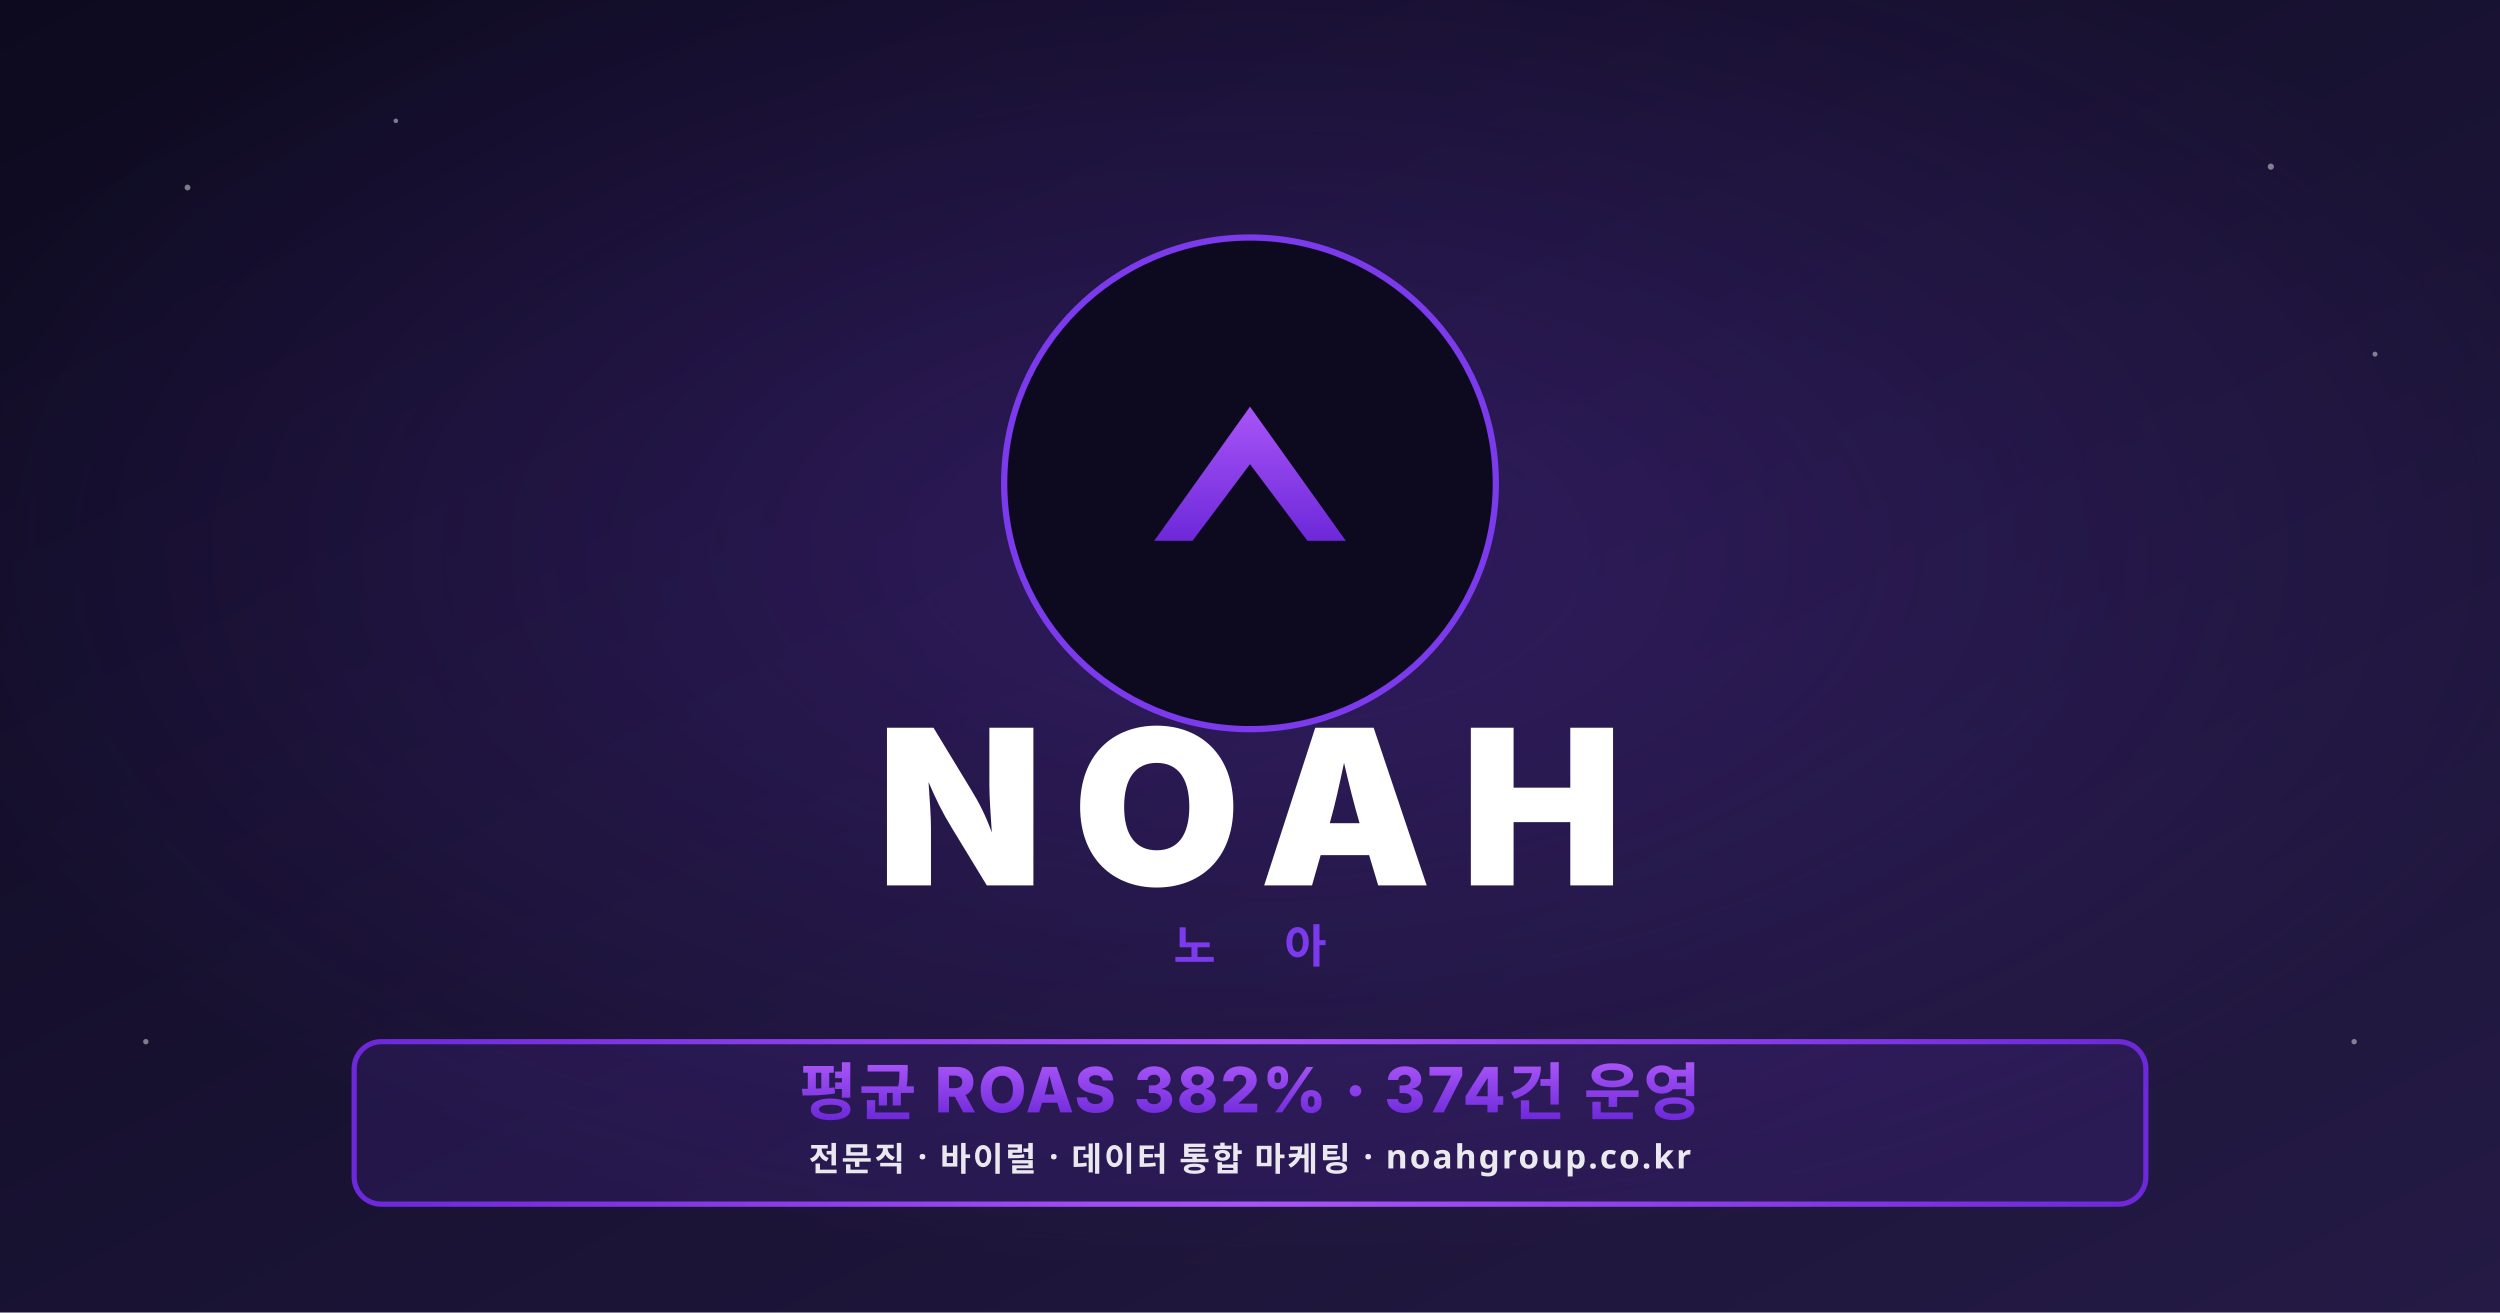
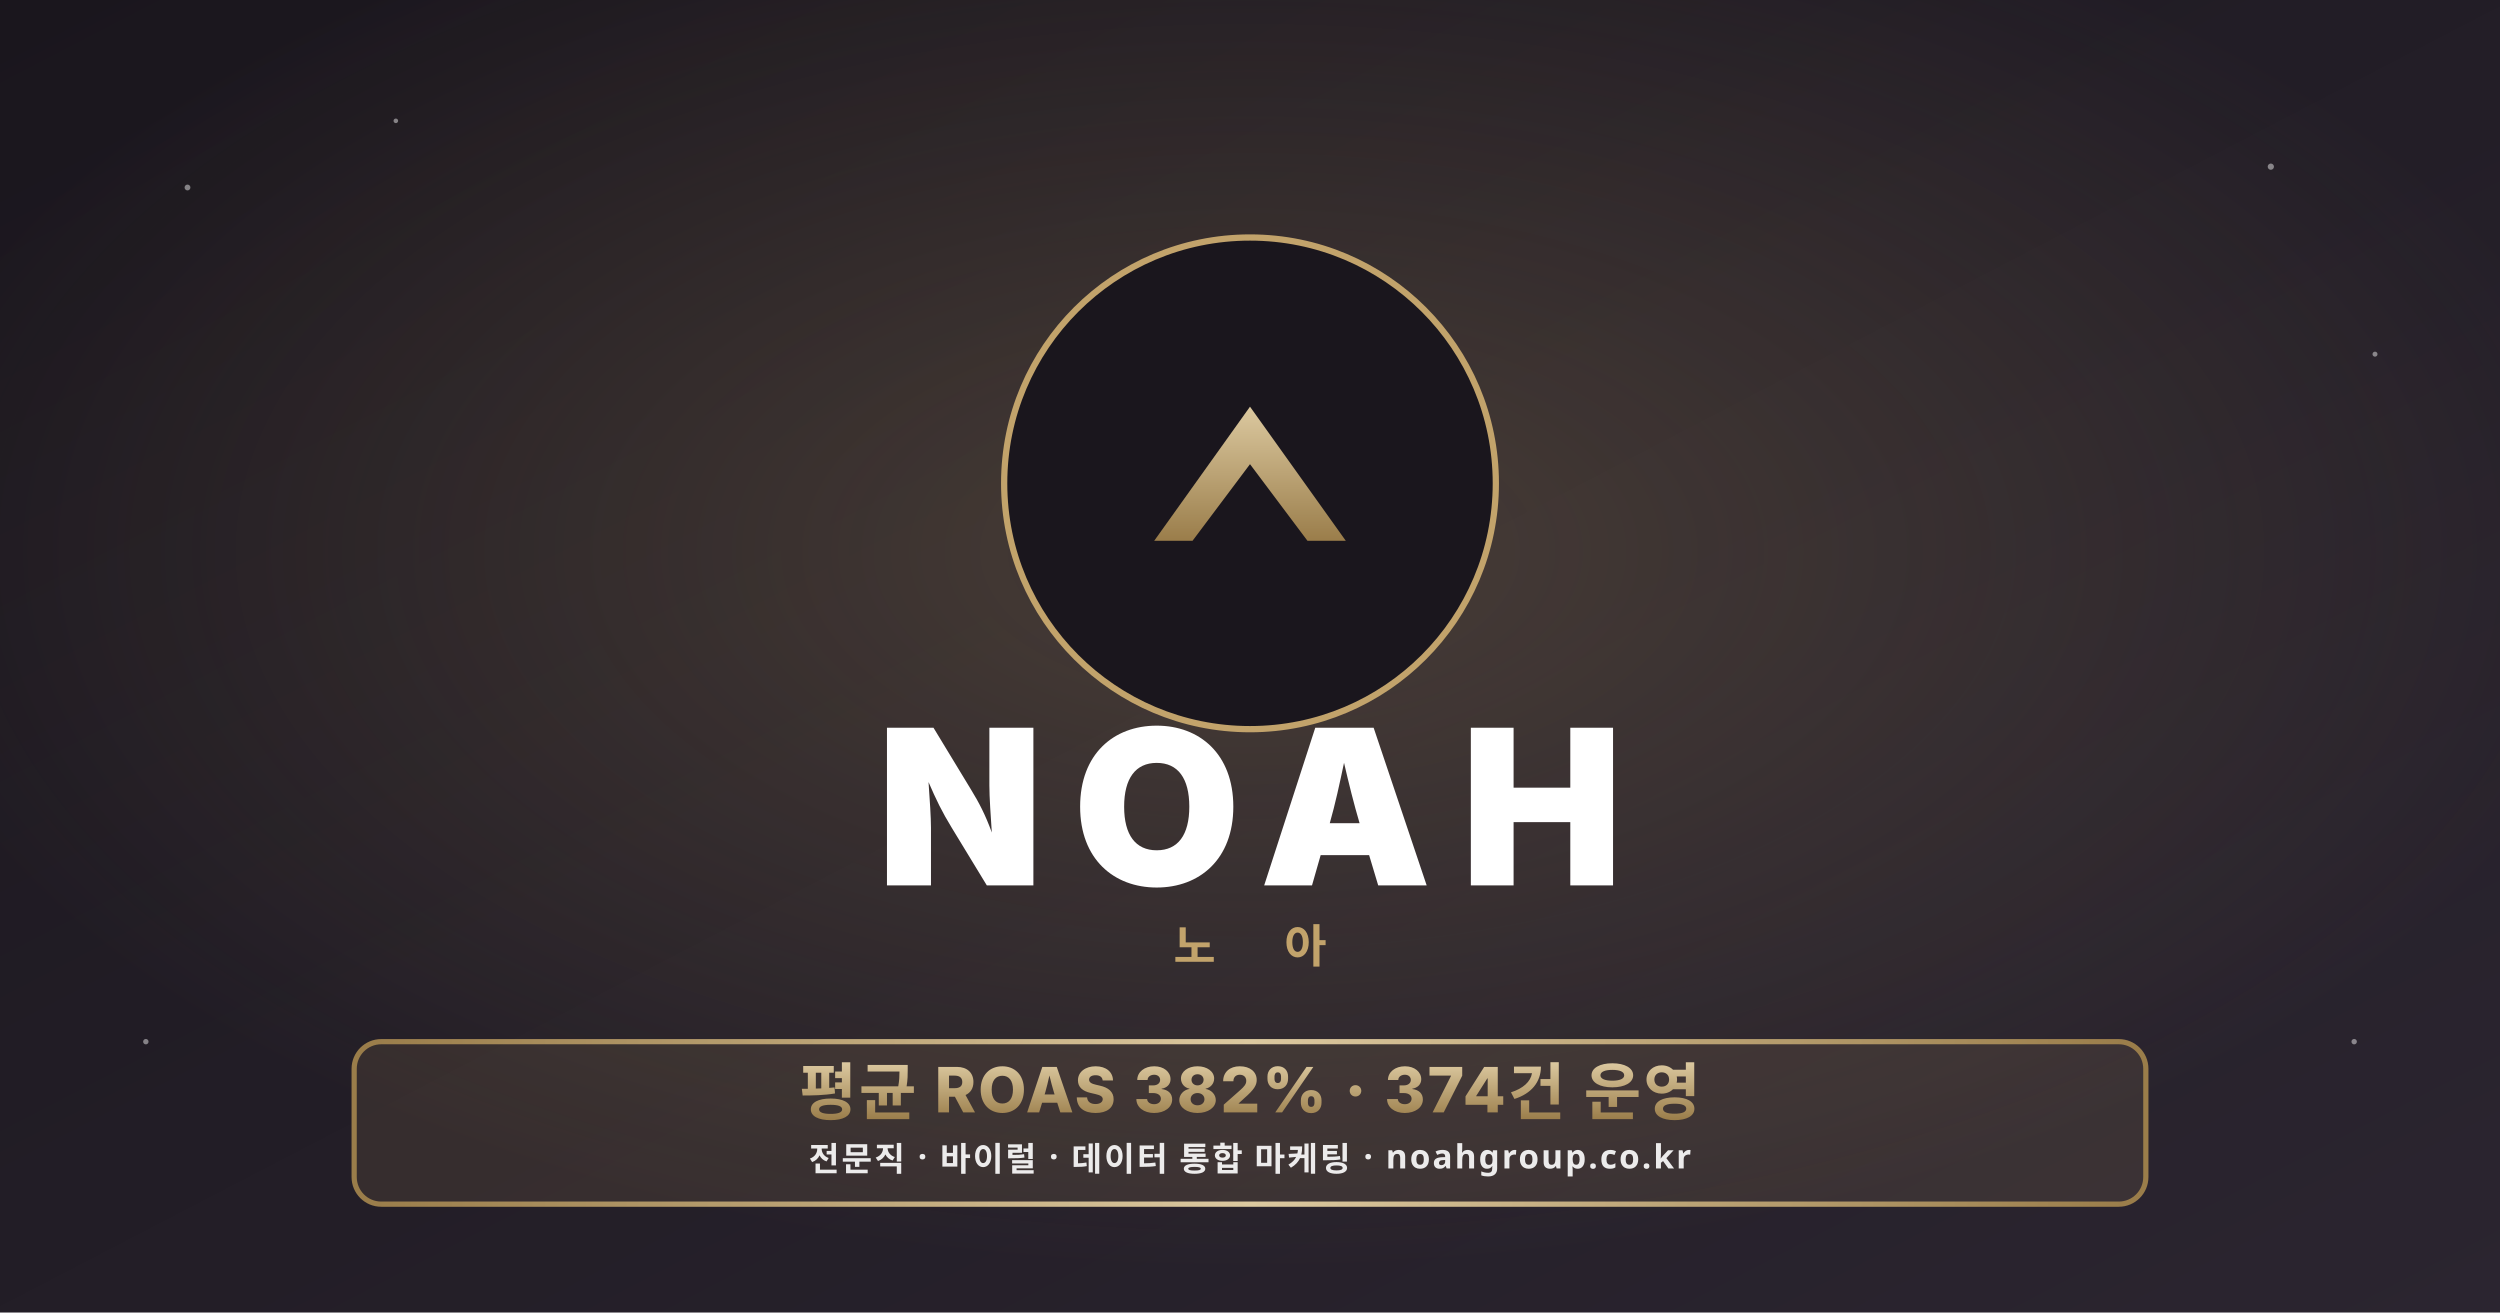
<svg xmlns="http://www.w3.org/2000/svg" viewBox="0 0 1200 630" width="1200" height="630">
  <defs>
    <linearGradient id="bg" x1="0" y1="0" x2="1" y2="1">
-       <stop offset="0%" stop-color="#0d0a1f" />
-       <stop offset="100%" stop-color="#241a45" />
+       <stop offset="0%" stop-color="#1a161d" />
+       <stop offset="100%" stop-color="#2b2530" />
    </linearGradient>
    <radialGradient id="glow" cx="0.5" cy="0.42" r="0.55">
-       <stop offset="0%" stop-color="#7C3AED" stop-opacity="0.24" />
-       <stop offset="100%" stop-color="#7C3AED" stop-opacity="0" />
+       <stop offset="0%" stop-color="#C2A36B" stop-opacity="0.24" />
+       <stop offset="100%" stop-color="#C2A36B" stop-opacity="0" />
    </radialGradient>
    <linearGradient id="gold" x1="0" y1="0" x2="0" y2="1">
-       <stop offset="0%" stop-color="#A855F7" />
-       <stop offset="100%" stop-color="#6D28D9" />
+       <stop offset="0%" stop-color="#DCC9A0" />
+       <stop offset="100%" stop-color="#9A7D4A" />
    </linearGradient>
    <linearGradient id="goldBand" x1="0" y1="0" x2="1" y2="0">
-       <stop offset="0%" stop-color="#6D28D9" />
-       <stop offset="50%" stop-color="#A855F7" />
-       <stop offset="100%" stop-color="#6D28D9" />
+       <stop offset="0%" stop-color="#9A7D4A" />
+       <stop offset="50%" stop-color="#DCC9A0" />
+       <stop offset="100%" stop-color="#9A7D4A" />
    </linearGradient>
  </defs>
  <rect width="1200" height="630" fill="url(#bg)" />
  <rect width="1200" height="630" fill="url(#glow)" />
  <g fill="#ffffff" opacity="0.45">
    <circle cx="90" cy="90" r="1.4" />
    <circle cx="190" cy="58" r="1.1" />
    <circle cx="1090" cy="80" r="1.5" />
    <circle cx="1140" cy="170" r="1.2" />
    <circle cx="70" cy="500" r="1.3" />
    <circle cx="1130" cy="500" r="1.3" />
  </g>
  <g transform="translate(600, 232)">
-     <circle r="118" fill="#0d0a1f" stroke="#7C3AED" stroke-width="3" />
+     <circle r="118" fill="#1a161d" stroke="#C2A36B" stroke-width="3" />
    <g transform="scale(4.6)">
      <g transform="translate(-16, -16)">
        <path d="M6 22 L16 8 L26 22 L22 22 L16 14 L10 22 Z" fill="url(#gold)" />
      </g>
    </g>
  </g>
  <text x="600" y="425" text-anchor="middle" font-family="Inter, 'Pretendard', sans-serif" font-size="104" font-weight="900" fill="#ffffff" letter-spacing="14">NOAH</text>
-   <text x="600" y="462" text-anchor="middle" font-family="'Pretendard', sans-serif" font-size="22" font-weight="600" fill="#7C3AED" letter-spacing="14">노 아</text>
-   <rect x="170" y="500" width="860" height="78" rx="13" fill="rgba(124,58,237,0.12)" stroke="url(#goldBand)" stroke-width="2.5" />
+   <text x="600" y="462" text-anchor="middle" font-family="'Pretendard', sans-serif" font-size="22" font-weight="600" fill="#C2A36B" letter-spacing="14">노 아</text>
+   <rect x="170" y="500" width="860" height="78" rx="13" fill="rgba(194,163,107,0.12)" stroke="url(#goldBand)" stroke-width="2.5" />
  <text x="600" y="535" text-anchor="middle" font-family="Inter, 'Pretendard', sans-serif" font-size="30" font-weight="800" fill="url(#gold)" letter-spacing="1">평균 ROAS 382% · 374건 운영</text>
  <text x="600" y="562" text-anchor="middle" font-family="'Pretendard', sans-serif" font-size="16" font-weight="600" fill="#ffffff" opacity="0.9" letter-spacing="1">전문직 · 바이럴 · 데이터 통합 마케팅 · noahgroup.co.kr</text>
</svg>
